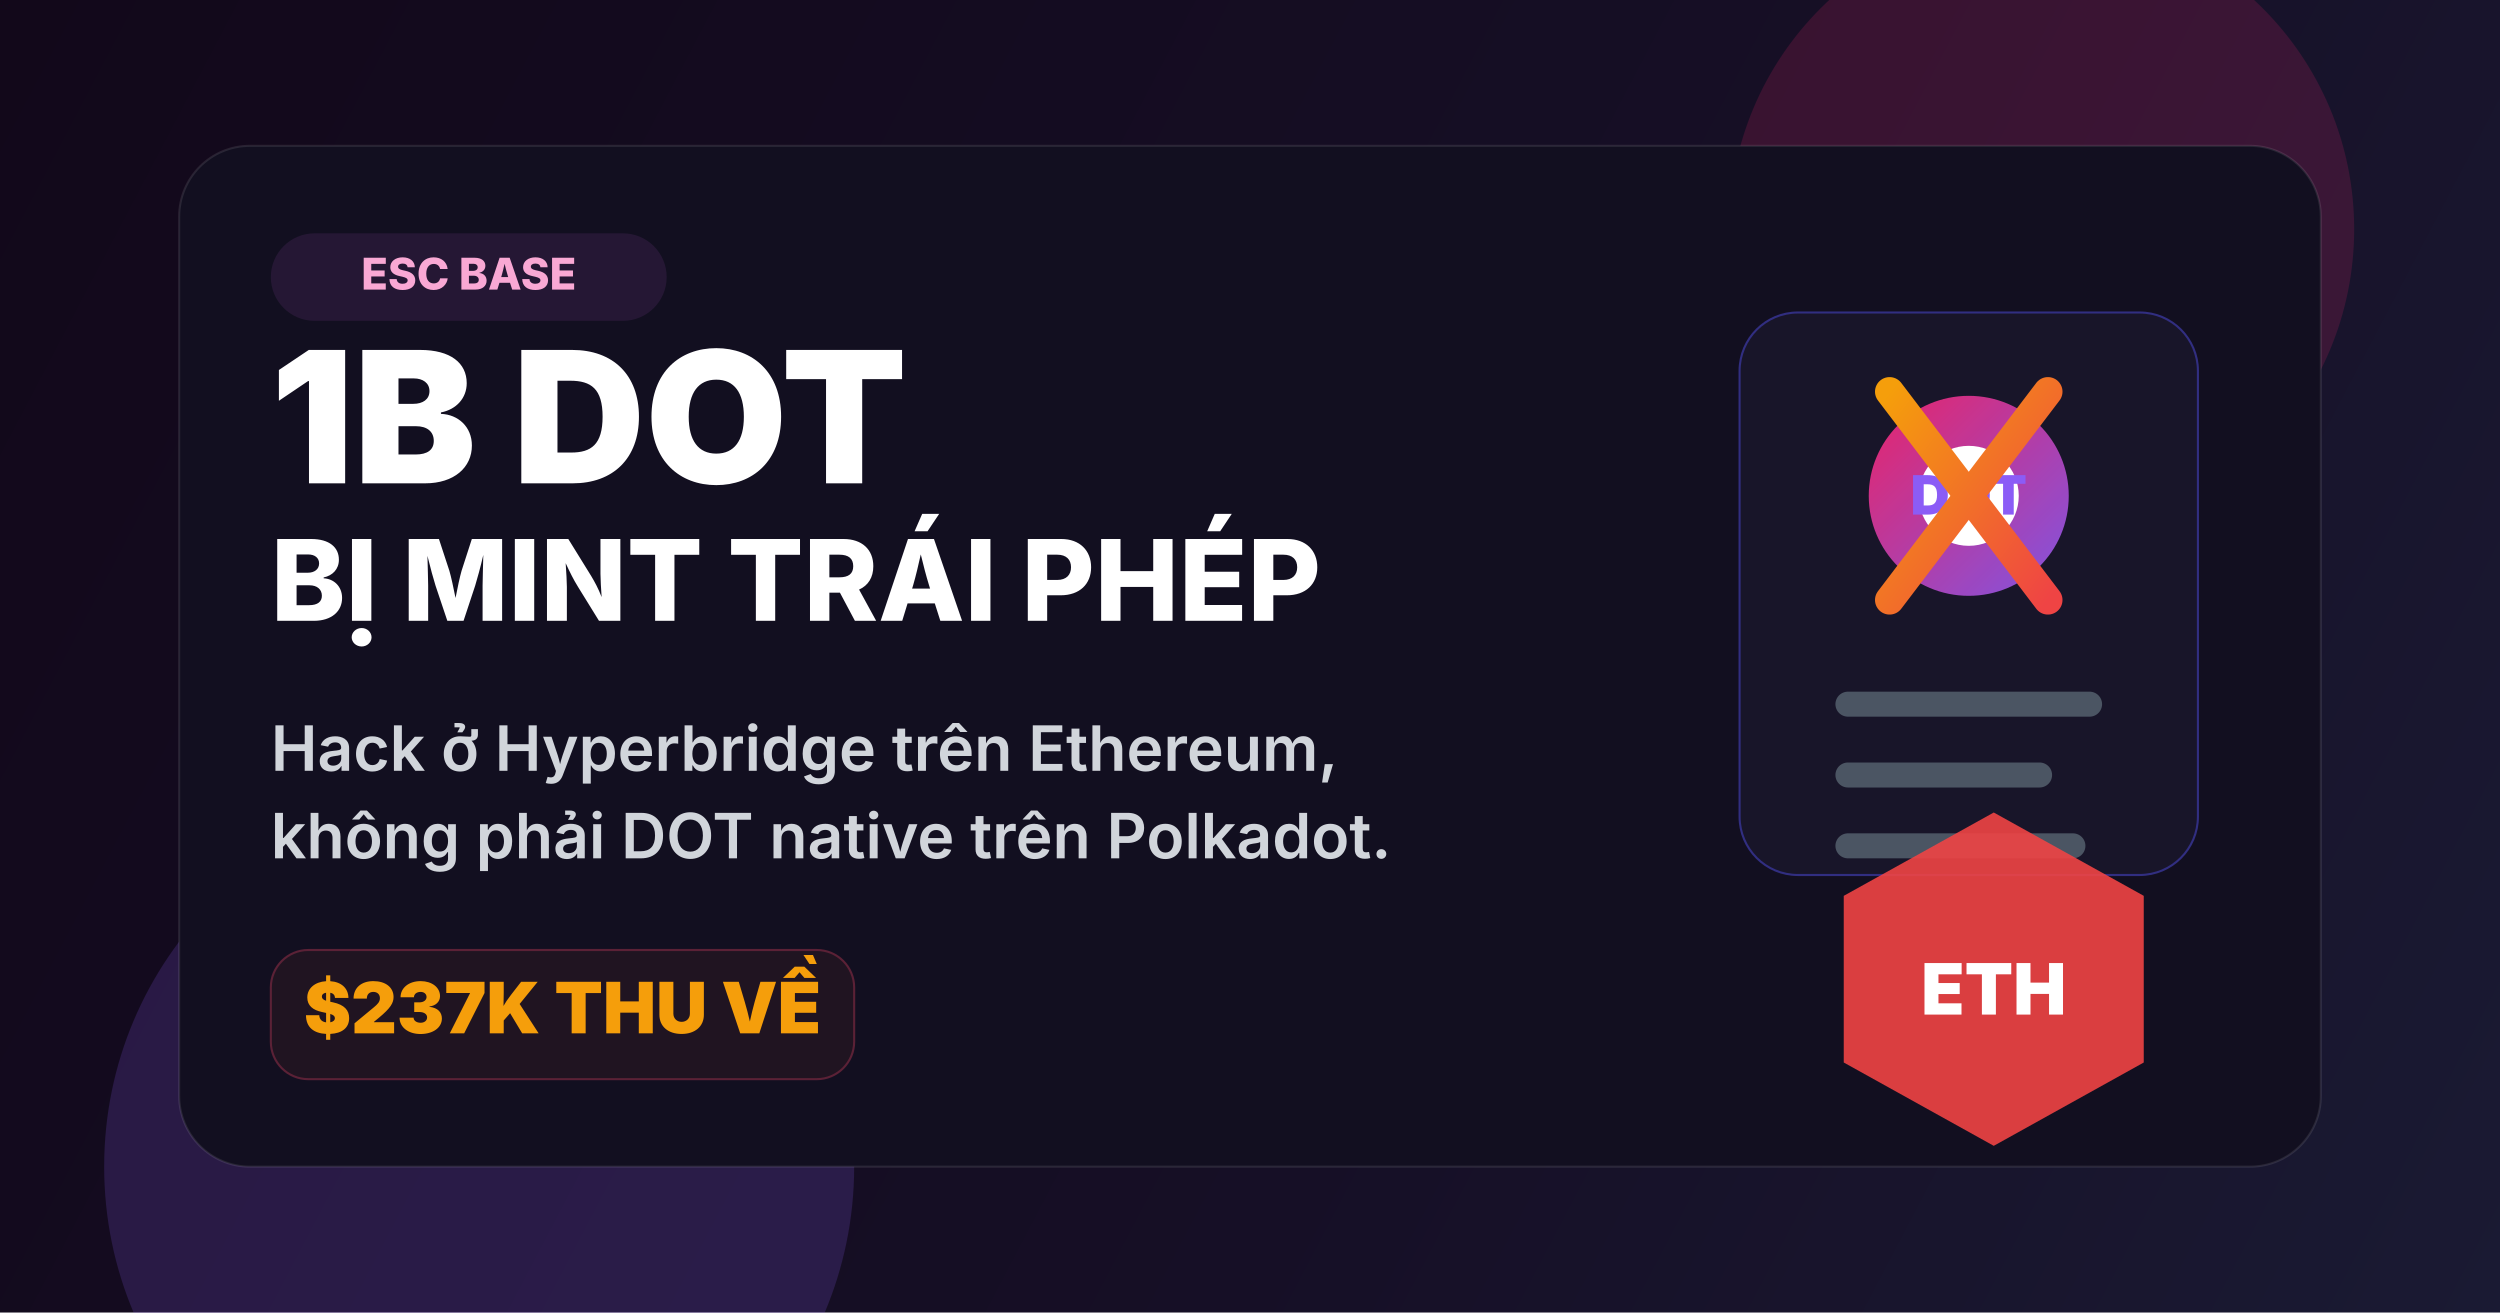
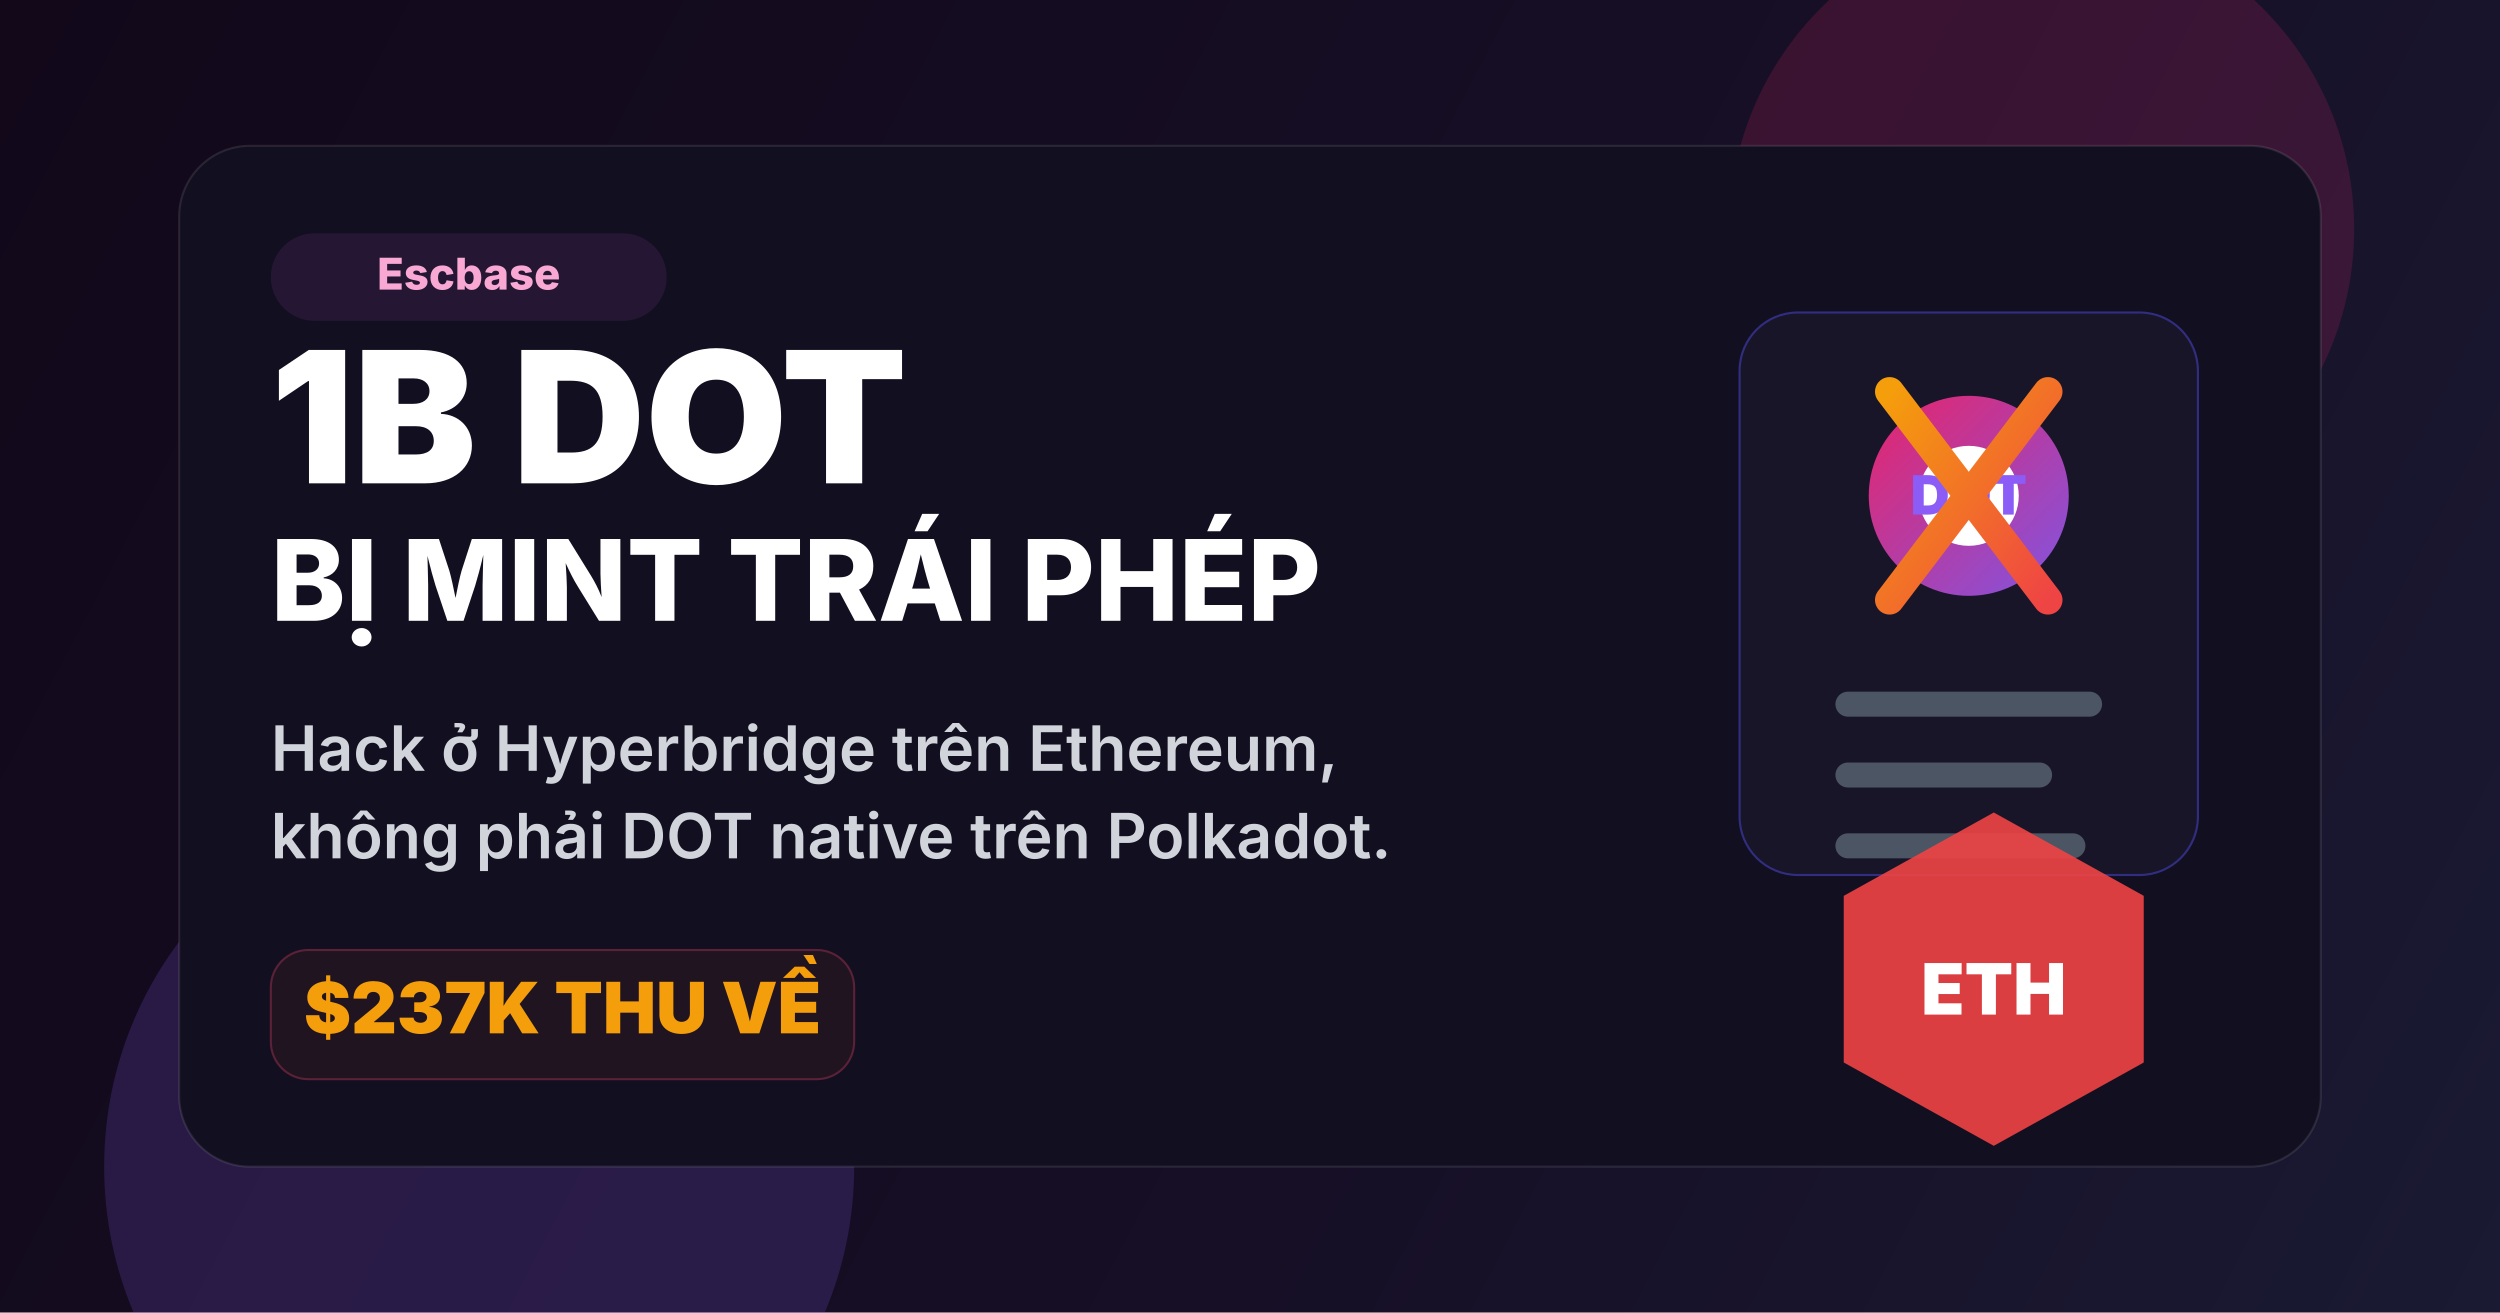
<svg xmlns="http://www.w3.org/2000/svg" width="1200" height="630" viewBox="0 0 1200 630" fill="none">
  <defs>
    <linearGradient id="bg" x1="0" y1="0" x2="1200" y2="630" gradientUnits="userSpaceOnUse">
      <stop stop-color="#12081a" />
      <stop offset="0.6" stop-color="#160f26" />
      <stop offset="1" stop-color="#1a1a33" />
    </linearGradient>
    <linearGradient id="accent" x1="0" y1="0" x2="1" y2="1">
      <stop stop-color="#ff2670" />
      <stop offset="1" stop-color="#8b5cf6" />
    </linearGradient>
    <linearGradient id="warning" x1="0" y1="0" x2="1" y2="1">
      <stop stop-color="#f59e0b" />
      <stop offset="1" stop-color="#ef4444" />
    </linearGradient>
  </defs>
  <rect width="1200" height="630" fill="url(#bg)" />
  <circle cx="980" cy="110" r="150" fill="#ff2670" opacity="0.15" />
  <circle cx="230" cy="560" r="180" fill="#8b5cf6" opacity="0.18" />
  <rect x="86" y="70" width="1028" height="490" rx="34" fill="#120f20" stroke="rgba(255,255,255,0.1)" />
  <rect x="130" y="112" width="190" height="42" rx="21" fill="#251734" />
-   <text x="225" y="139" text-anchor="middle" fill="#f9a8d4" font-family="Inter, Arial, sans-serif" font-size="21" font-weight="800">ESC BASE</text>
+   <text x="225" y="139" text-anchor="middle" fill="#f9a8d4" font-family="Inter, Arial, sans-serif" font-size="21" font-weight="800">Escbase</text>
  <text x="130" y="232" fill="#ffffff" font-family="Inter, Arial, sans-serif" font-size="88" font-weight="900">1B DOT</text>
  <text x="130" y="298" fill="#ffffff" font-family="Inter, Arial, sans-serif" font-size="54" font-weight="800">BỊ MINT TRÁI PHÉP</text>
  <text x="130" y="370" fill="#d1d5db" font-family="Inter, Arial, sans-serif" font-size="30" font-weight="600">Hack ở Hyperbridge trên Ethereum,</text>
  <text x="130" y="412" fill="#d1d5db" font-family="Inter, Arial, sans-serif" font-size="30" font-weight="600">không phải DOT native trên Polkadot.</text>
  <rect x="130" y="456" width="280" height="62" rx="18" fill="#201421" stroke="#5b2136" />
  <text x="270" y="496" text-anchor="middle" fill="#f59e0b" font-family="Inter, Arial, sans-serif" font-size="34" font-weight="900">$237K THU VỀ</text>
  <g transform="translate(835 150)">
    <rect x="0" y="0" width="220" height="270" rx="28" fill="#181529" stroke="#312e81" />
    <circle cx="110" cy="88" r="48" fill="url(#accent)" opacity="0.9" />
    <circle cx="110" cy="88" r="24" fill="#ffffff" />
    <text x="110" y="97" text-anchor="middle" fill="#8b5cf6" font-family="Inter, Arial, sans-serif" font-size="26" font-weight="900">DOT</text>
    <path d="M52 188H168" stroke="#4b5563" stroke-width="12" stroke-linecap="round" />
    <path d="M52 222H144" stroke="#4b5563" stroke-width="12" stroke-linecap="round" />
    <path d="M52 256H160" stroke="#4b5563" stroke-width="12" stroke-linecap="round" />
    <path d="M72 38L148 138" stroke="url(#warning)" stroke-width="14" stroke-linecap="round" />
    <path d="M148 38L72 138" stroke="url(#warning)" stroke-width="14" stroke-linecap="round" />
  </g>
  <g transform="translate(885 390)">
    <path d="M72 0L144 40V120L72 160L0 120V40L72 0Z" fill="#ef4444" opacity="0.9" />
    <text x="72" y="97" text-anchor="middle" fill="#fff" font-family="Inter, Arial, sans-serif" font-size="34" font-weight="900">ETH</text>
  </g>
</svg>
